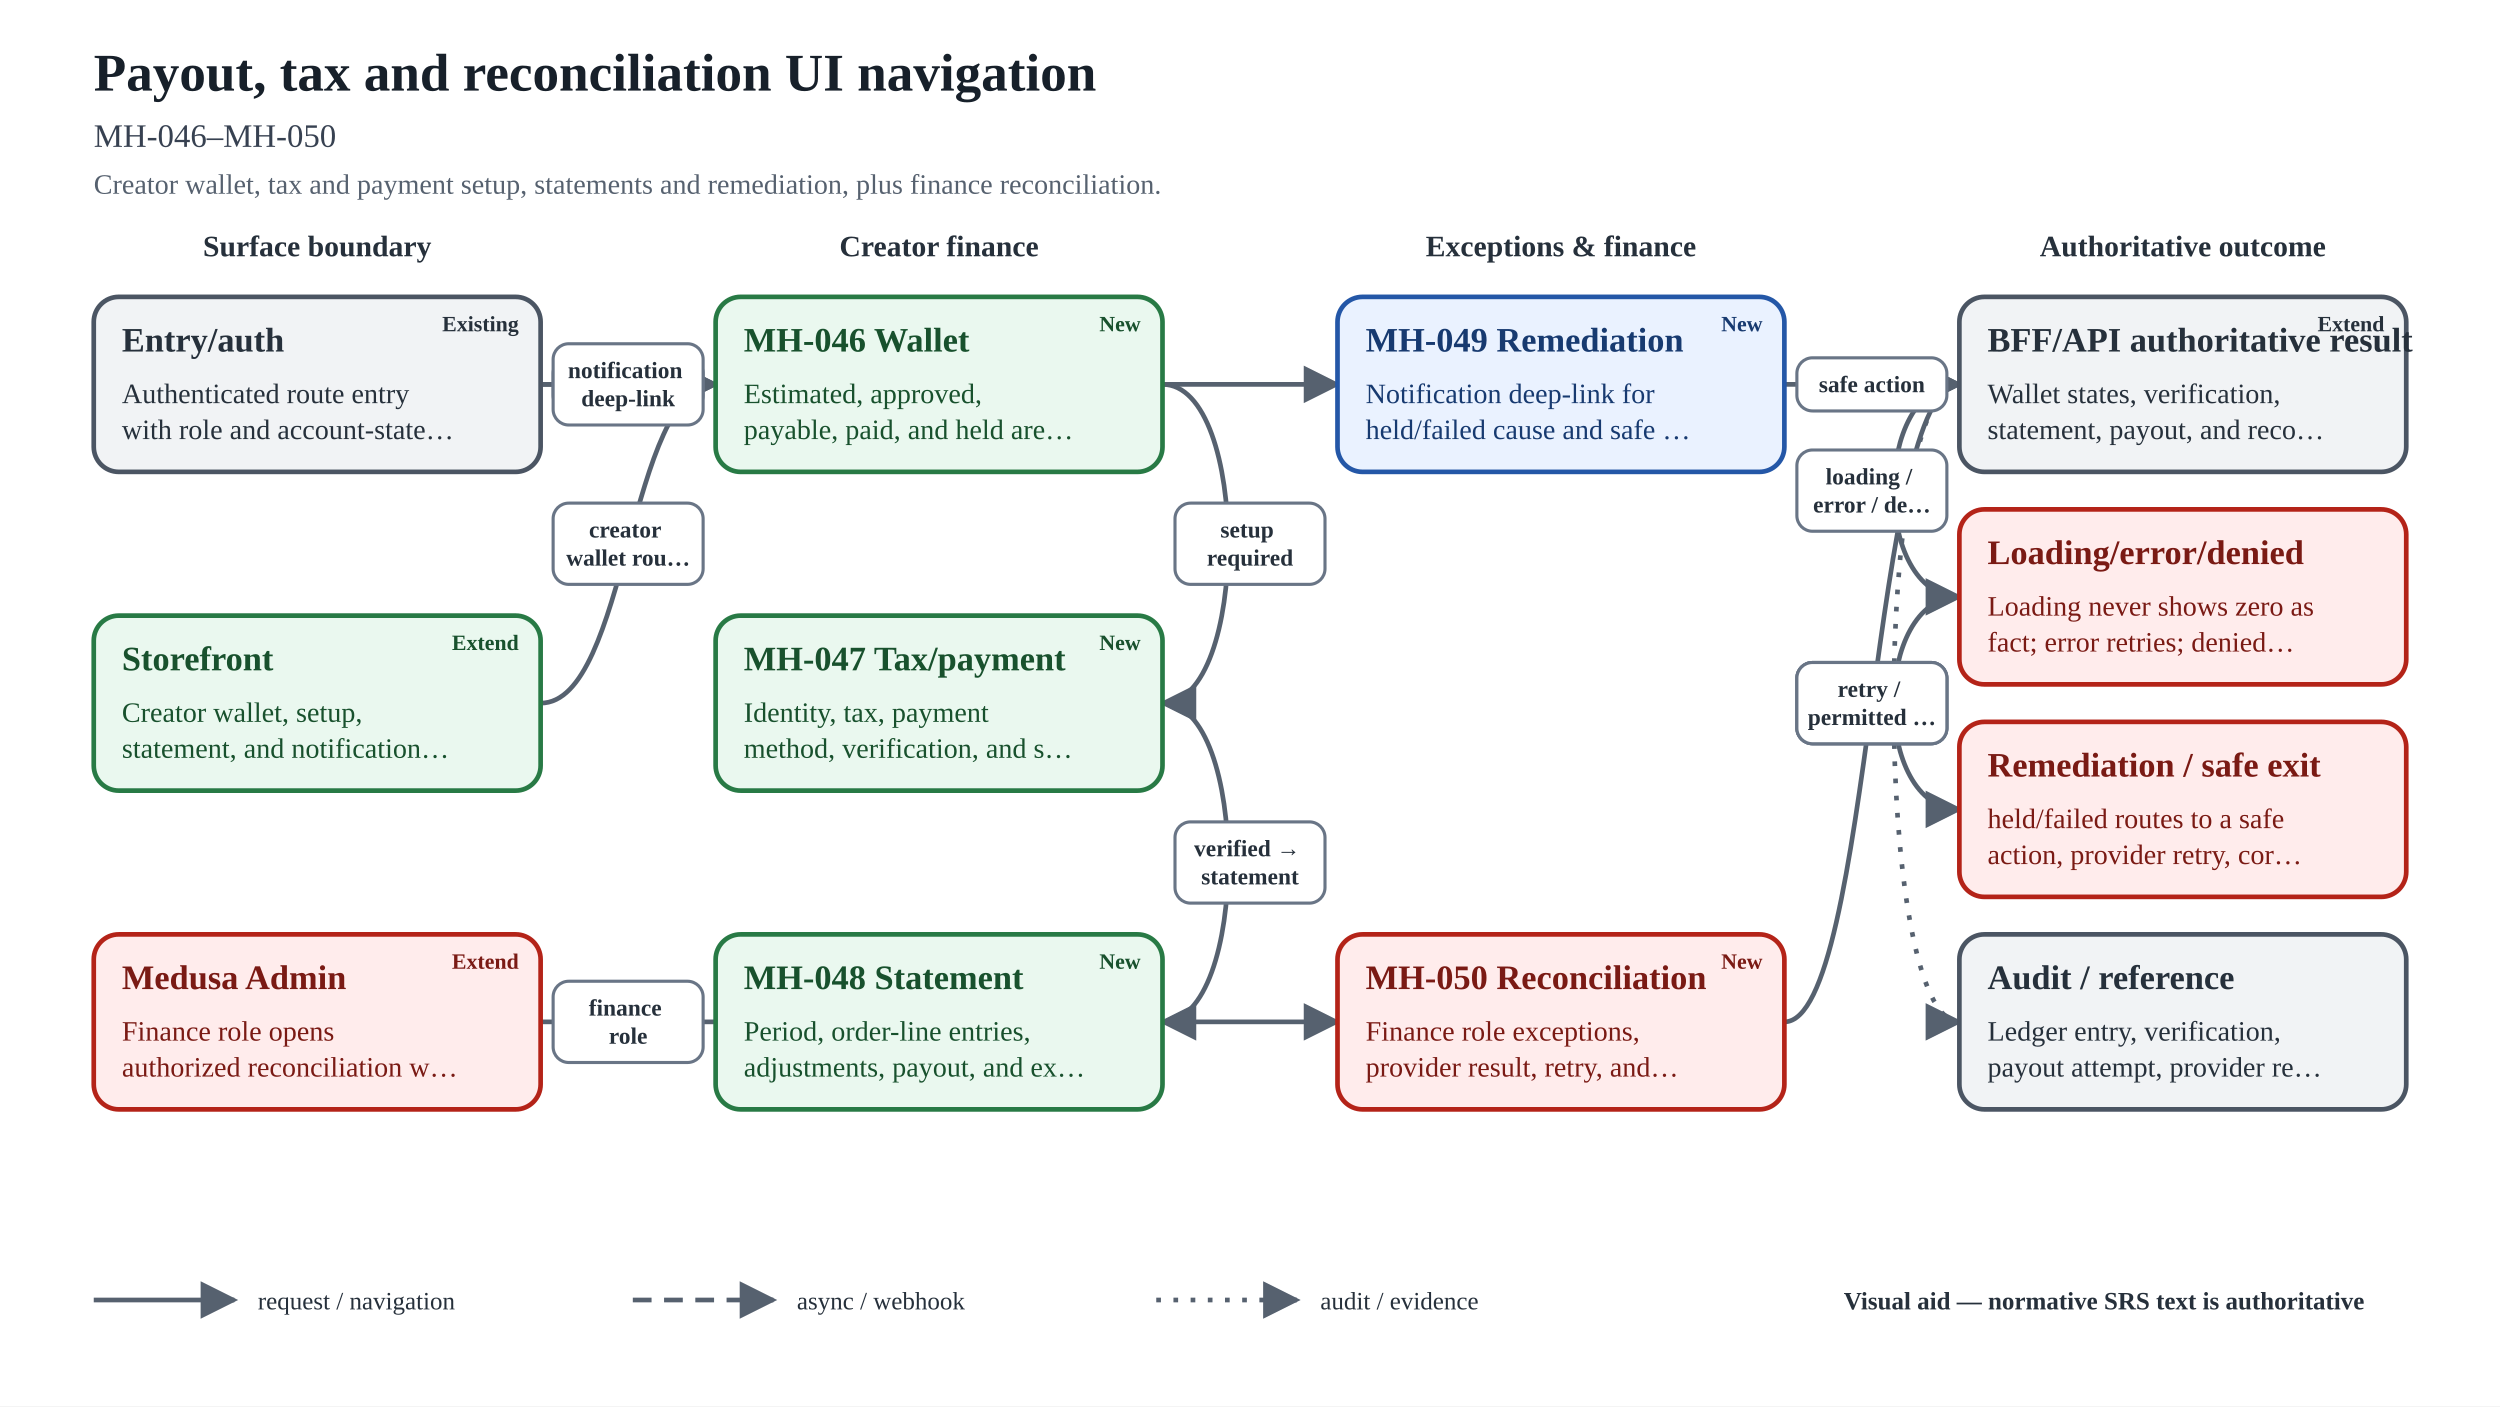
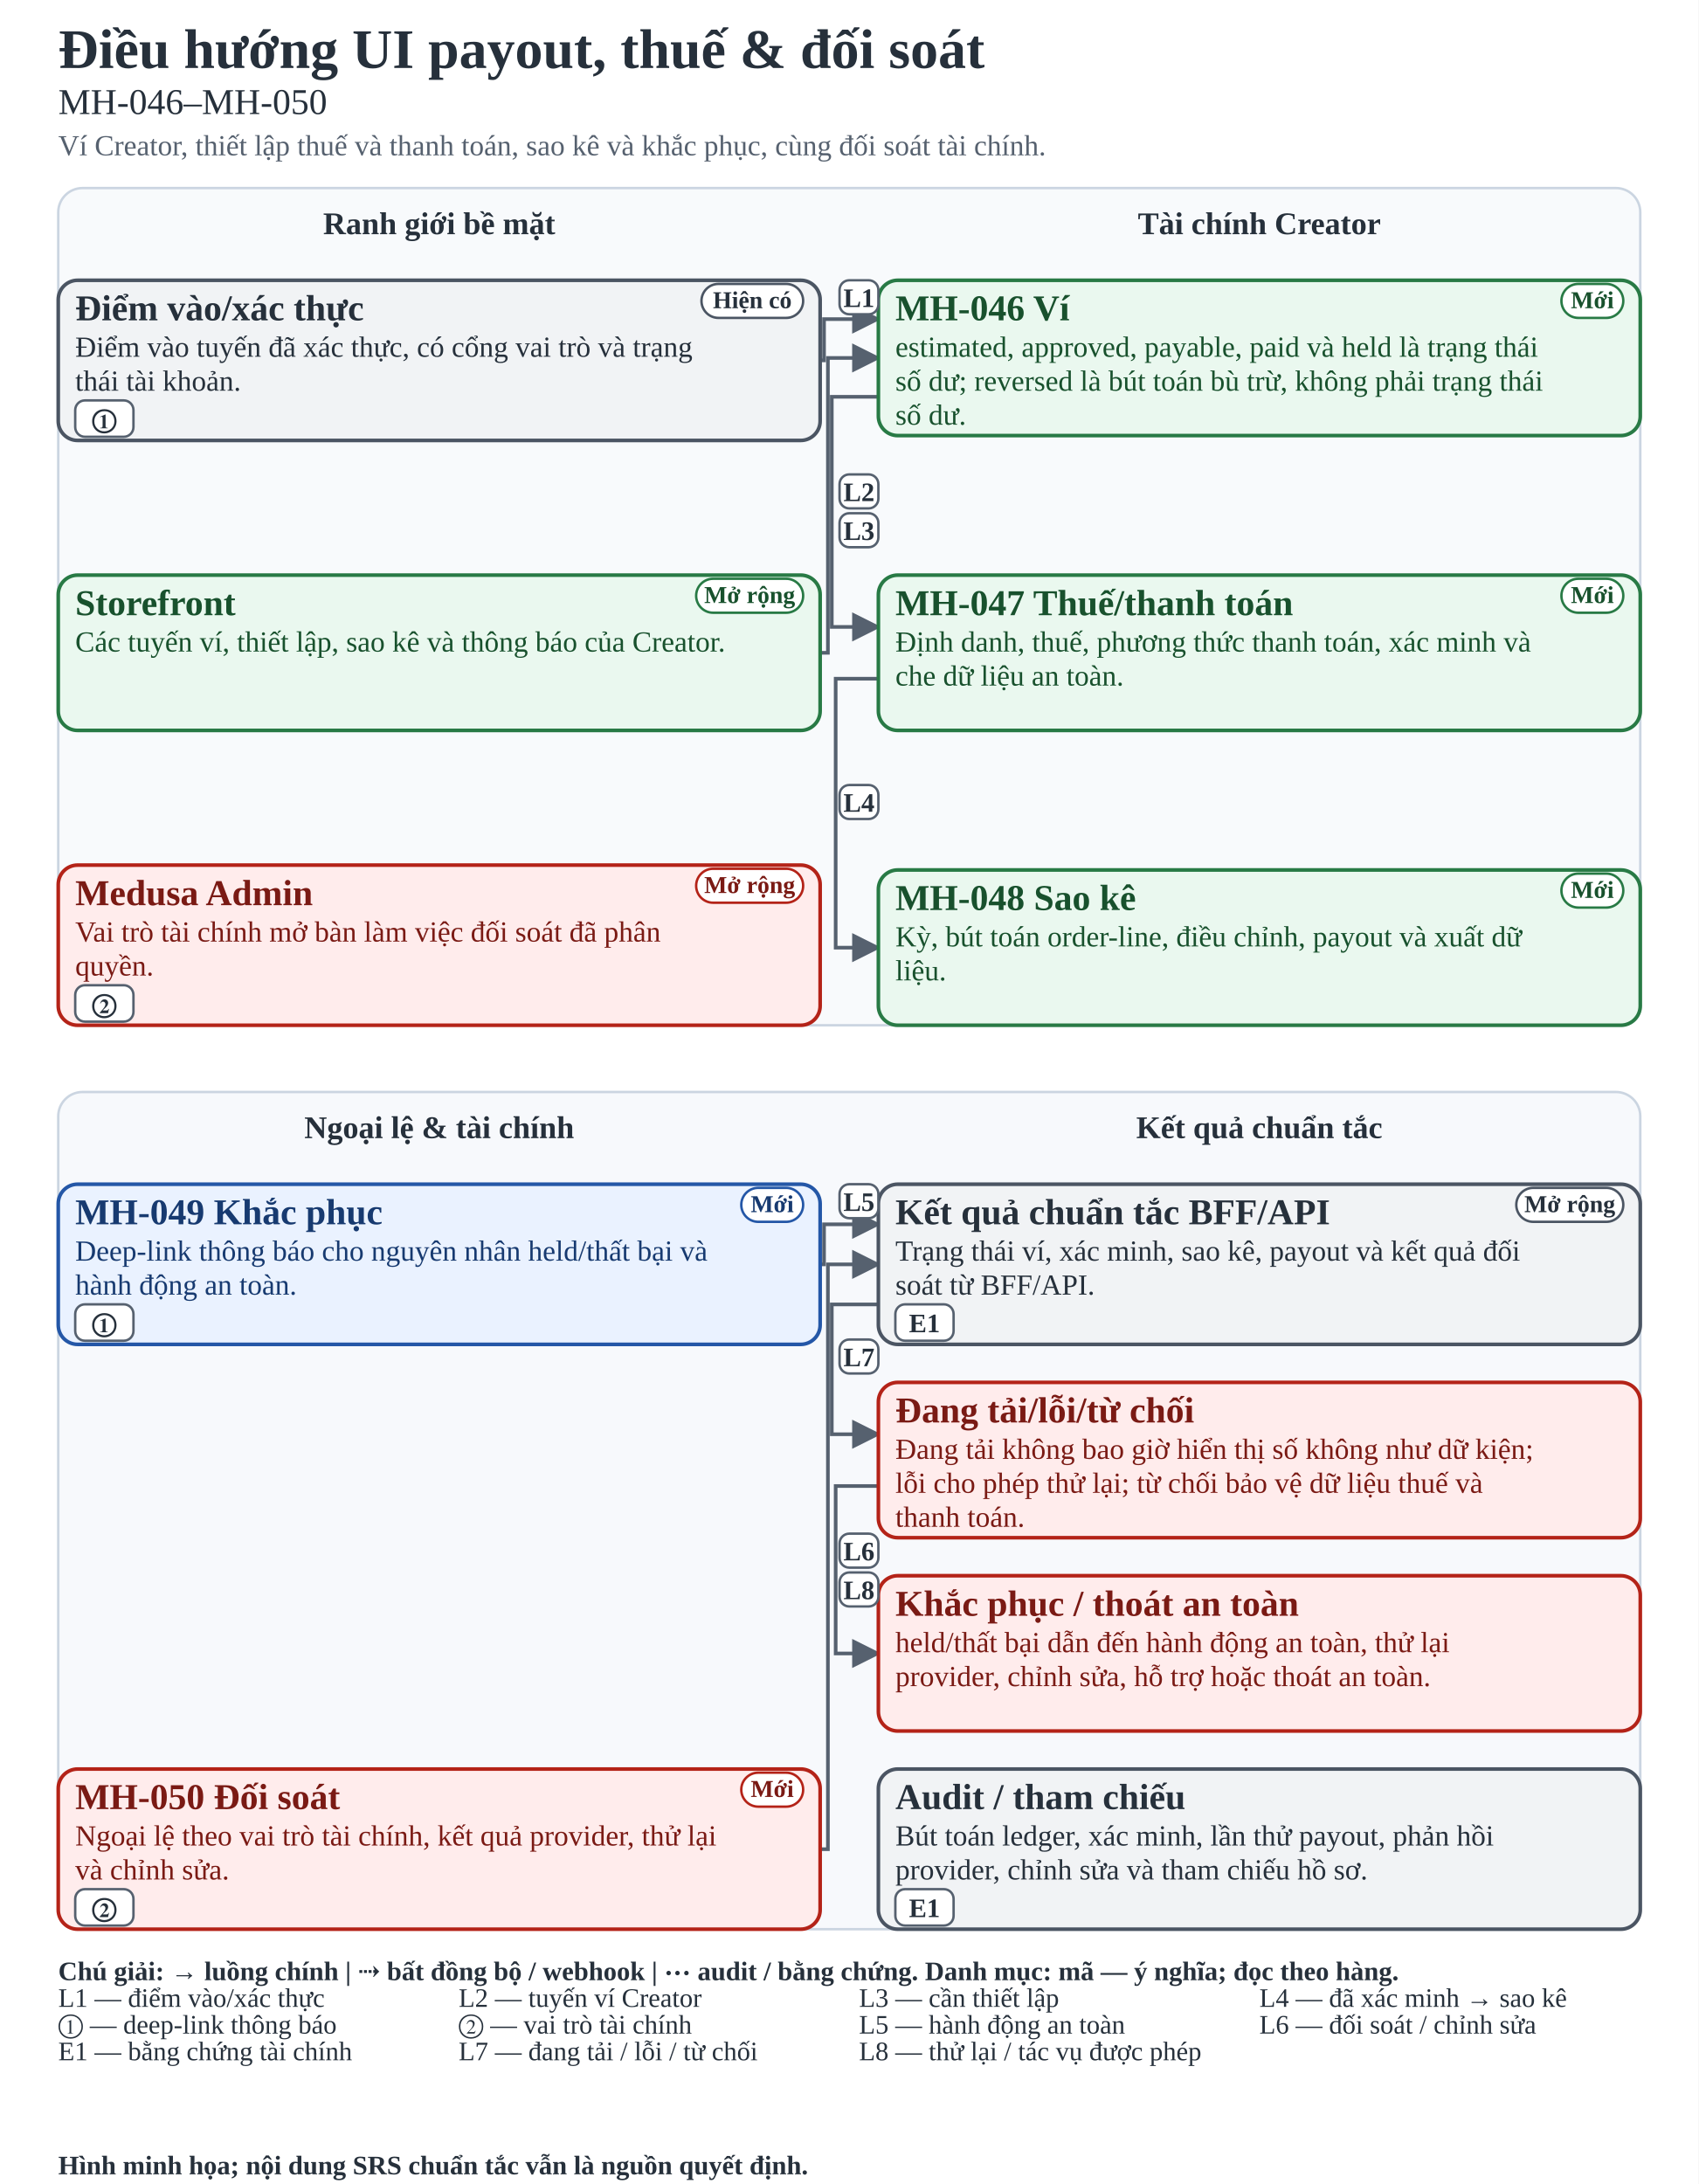
- <svg xmlns="http://www.w3.org/2000/svg" viewBox="0 0 1600 900" role="img" aria-labelledby="diagram-title diagram-desc">
+ <svg xmlns="http://www.w3.org/2000/svg" viewBox="0 0 1400 1800" role="img" aria-labelledby="diagram-title diagram-desc">
  <defs>
    <marker id="arrow" viewBox="0 0 10 10" refX="9" refY="5" markerWidth="8" markerHeight="8" orient="auto-start-reverse">
      <path d="M 0 0 L 10 5 L 0 10 z" fill="#56616F" />
    </marker>
  </defs>
-   <rect width="1600" height="900" fill="#FFFFFF" />
-   <text x="60" y="58" font-size="34" font-weight="800" fill="#17202A">Payout, tax and reconciliation UI navigation</text>
-   <text x="60" y="94" font-size="21" fill="#374151">MH-046–MH-050</text>
-   <text x="60" y="124" font-size="18" fill="#56616F">Creator wallet, tax and payment setup, statements and remediation, plus finance reconciliation.</text>
-   <path data-edge-from="3-10-entry" data-edge-to="mh-046" data-route="forward" d="M 346 246 C 402 246, 402 246, 458 246" fill="none" stroke="#56616F" stroke-width="3" marker-end="url(#arrow)" />
-   <path data-edge-from="3-10-storefront" data-edge-to="mh-046" data-route="forward" d="M 346 450 C 402 450, 402 246, 458 246" fill="none" stroke="#56616F" stroke-width="3" marker-end="url(#arrow)" />
-   <path data-edge-from="mh-046" data-edge-to="mh-047" data-route="same-column" d="M 744 246 C 800 246, 800 450, 744 450" fill="none" stroke="#56616F" stroke-width="3" marker-end="url(#arrow)" />
-   <path data-edge-from="mh-047" data-edge-to="mh-048" data-route="same-column" d="M 744 450 C 800 450, 800 654, 744 654" fill="none" stroke="#56616F" stroke-width="3" marker-end="url(#arrow)" />
-   <path data-edge-from="3-10-entry" data-edge-to="mh-049" data-route="forward" d="M 346 246 C 601 246, 601 246, 856 246" fill="none" stroke="#56616F" stroke-width="3" marker-end="url(#arrow)" />
-   <path data-edge-from="3-10-admin" data-edge-to="mh-050" data-route="forward" d="M 346 654 C 601 654, 601 654, 856 654" fill="none" stroke="#56616F" stroke-width="3" marker-end="url(#arrow)" />
-   <path data-edge-from="mh-049" data-edge-to="3-10-api" data-route="forward" d="M 1142 246 C 1198 246, 1198 246, 1254 246" fill="none" stroke="#56616F" stroke-width="3" marker-end="url(#arrow)" />
-   <path data-edge-from="mh-050" data-edge-to="3-10-api" data-route="forward" d="M 1142 654 C 1198 654, 1198 246, 1254 246" fill="none" stroke="#56616F" stroke-width="3" marker-end="url(#arrow)" />
-   <path data-edge-from="3-10-api" data-edge-to="3-10-audit" data-route="same-column" d="M 1254 246 C 1198 246, 1198 654, 1254 654" fill="none" stroke="#56616F" stroke-width="3" stroke-dasharray="3 8" marker-end="url(#arrow)" />
-   <path data-edge-from="3-10-api" data-edge-to="3-10-states" data-route="same-column" d="M 1254 246 C 1198 246, 1198 382, 1254 382" fill="none" stroke="#56616F" stroke-width="3" marker-end="url(#arrow)" />
-   <path data-edge-from="3-10-states" data-edge-to="3-10-remediation" data-route="same-column" d="M 1254 382 C 1198 382, 1198 518, 1254 518" fill="none" stroke="#56616F" stroke-width="3" marker-end="url(#arrow)" />
-   <text x="203" y="164" text-anchor="middle" font-size="19" font-weight="700" fill="#26303B">Surface boundary</text>
-   <g data-node-id="3-10-entry">
-     <rect x="60" y="190" width="286" height="112" rx="16" fill="#F1F3F5" stroke="#4B5563" stroke-width="3" />
-     <text x="78" y="225" font-size="22" font-weight="700" fill="#26303B">Entry/auth</text>
-     <text x="78" y="258" font-size="18" fill="#26303B">
-       <tspan x="78" dy="0">Authenticated route entry</tspan>
-       <tspan x="78" dy="23">with role and account-state…</tspan>
-     </text>
-     <text x="332" y="212" text-anchor="end" font-size="14" font-weight="700" fill="#26303B">Existing</text>
-   </g>
-   <g data-node-id="3-10-storefront">
-     <rect x="60" y="394" width="286" height="112" rx="16" fill="#EAF8EF" stroke="#287A45" stroke-width="3" />
-     <text x="78" y="429" font-size="22" font-weight="700" fill="#18512D">Storefront</text>
-     <text x="78" y="462" font-size="18" fill="#18512D">
-       <tspan x="78" dy="0">Creator wallet, setup,</tspan>
-       <tspan x="78" dy="23">statement, and notification…</tspan>
-     </text>
-     <text x="332" y="416" text-anchor="end" font-size="14" font-weight="700" fill="#18512D">Extend</text>
-   </g>
-   <g data-node-id="3-10-admin">
-     <rect x="60" y="598" width="286" height="112" rx="16" fill="#FFECEC" stroke="#B42318" stroke-width="3" />
-     <text x="78" y="633" font-size="22" font-weight="700" fill="#7A1A14">Medusa Admin</text>
-     <text x="78" y="666" font-size="18" fill="#7A1A14">
-       <tspan x="78" dy="0">Finance role opens</tspan>
-       <tspan x="78" dy="23">authorized reconciliation w…</tspan>
-     </text>
-     <text x="332" y="620" text-anchor="end" font-size="14" font-weight="700" fill="#7A1A14">Extend</text>
-   </g>
-   <text x="601" y="164" text-anchor="middle" font-size="19" font-weight="700" fill="#26303B">Creator finance</text>
-   <g data-node-id="mh-046">
-     <rect x="458" y="190" width="286" height="112" rx="16" fill="#EAF8EF" stroke="#287A45" stroke-width="3" />
-     <text x="476" y="225" font-size="22" font-weight="700" fill="#18512D">MH-046 Wallet</text>
-     <text x="476" y="258" font-size="18" fill="#18512D">
-       <tspan x="476" dy="0">Estimated, approved,</tspan>
-       <tspan x="476" dy="23">payable, paid, and held are…</tspan>
-     </text>
-     <text x="730" y="212" text-anchor="end" font-size="14" font-weight="700" fill="#18512D">New</text>
-   </g>
-   <g data-node-id="mh-047">
-     <rect x="458" y="394" width="286" height="112" rx="16" fill="#EAF8EF" stroke="#287A45" stroke-width="3" />
-     <text x="476" y="429" font-size="22" font-weight="700" fill="#18512D">MH-047 Tax/payment</text>
-     <text x="476" y="462" font-size="18" fill="#18512D">
-       <tspan x="476" dy="0">Identity, tax, payment</tspan>
-       <tspan x="476" dy="23">method, verification, and s…</tspan>
-     </text>
-     <text x="730" y="416" text-anchor="end" font-size="14" font-weight="700" fill="#18512D">New</text>
-   </g>
-   <g data-node-id="mh-048">
-     <rect x="458" y="598" width="286" height="112" rx="16" fill="#EAF8EF" stroke="#287A45" stroke-width="3" />
-     <text x="476" y="633" font-size="22" font-weight="700" fill="#18512D">MH-048 Statement</text>
-     <text x="476" y="666" font-size="18" fill="#18512D">
-       <tspan x="476" dy="0">Period, order-line entries,</tspan>
-       <tspan x="476" dy="23">adjustments, payout, and ex…</tspan>
-     </text>
-     <text x="730" y="620" text-anchor="end" font-size="14" font-weight="700" fill="#18512D">New</text>
-   </g>
-   <text x="999" y="164" text-anchor="middle" font-size="19" font-weight="700" fill="#26303B">Exceptions &amp; finance</text>
-   <g data-node-id="mh-049">
-     <rect x="856" y="190" width="286" height="112" rx="16" fill="#EAF2FF" stroke="#2457A7" stroke-width="3" />
-     <text x="874" y="225" font-size="22" font-weight="700" fill="#173A70">MH-049 Remediation</text>
-     <text x="874" y="258" font-size="18" fill="#173A70">
-       <tspan x="874" dy="0">Notification deep-link for</tspan>
-       <tspan x="874" dy="23">held/failed cause and safe …</tspan>
-     </text>
-     <text x="1128" y="212" text-anchor="end" font-size="14" font-weight="700" fill="#173A70">New</text>
-   </g>
-   <g data-node-id="mh-050">
-     <rect x="856" y="598" width="286" height="112" rx="16" fill="#FFECEC" stroke="#B42318" stroke-width="3" />
-     <text x="874" y="633" font-size="22" font-weight="700" fill="#7A1A14">MH-050 Reconciliation</text>
-     <text x="874" y="666" font-size="18" fill="#7A1A14">
-       <tspan x="874" dy="0">Finance role exceptions,</tspan>
-       <tspan x="874" dy="23">provider result, retry, and…</tspan>
-     </text>
-     <text x="1128" y="620" text-anchor="end" font-size="14" font-weight="700" fill="#7A1A14">New</text>
-   </g>
-   <text x="1397" y="164" text-anchor="middle" font-size="19" font-weight="700" fill="#26303B">Authoritative outcome</text>
-   <g data-node-id="3-10-api">
-     <rect x="1254" y="190" width="286" height="112" rx="16" fill="#F1F3F5" stroke="#4B5563" stroke-width="3" />
-     <text x="1272" y="225" font-size="22" font-weight="700" fill="#26303B">BFF/API authoritative result</text>
-     <text x="1272" y="258" font-size="18" fill="#26303B">
-       <tspan x="1272" dy="0">Wallet states, verification,</tspan>
-       <tspan x="1272" dy="23">statement, payout, and reco…</tspan>
-     </text>
-     <text x="1526" y="212" text-anchor="end" font-size="14" font-weight="700" fill="#26303B">Extend</text>
-   </g>
-   <g data-node-id="3-10-states">
-     <rect x="1254" y="326" width="286" height="112" rx="16" fill="#FFECEC" stroke="#B42318" stroke-width="3" />
-     <text x="1272" y="361" font-size="22" font-weight="700" fill="#7A1A14">Loading/error/denied</text>
-     <text x="1272" y="394" font-size="18" fill="#7A1A14">
-       <tspan x="1272" dy="0">Loading never shows zero as</tspan>
-       <tspan x="1272" dy="23">fact; error retries; denied…</tspan>
-     </text>
-   </g>
-   <g data-node-id="3-10-remediation">
-     <rect x="1254" y="462" width="286" height="112" rx="16" fill="#FFECEC" stroke="#B42318" stroke-width="3" />
-     <text x="1272" y="497" font-size="22" font-weight="700" fill="#7A1A14">Remediation / safe exit</text>
-     <text x="1272" y="530" font-size="18" fill="#7A1A14">
-       <tspan x="1272" dy="0">held/failed routes to a safe</tspan>
-       <tspan x="1272" dy="23">action, provider retry, cor…</tspan>
-     </text>
-   </g>
-   <g data-node-id="3-10-audit">
-     <rect x="1254" y="598" width="286" height="112" rx="16" fill="#F1F3F5" stroke="#4B5563" stroke-width="3" />
-     <text x="1272" y="633" font-size="22" font-weight="700" fill="#26303B">Audit / reference</text>
-     <text x="1272" y="666" font-size="18" fill="#26303B">
-       <tspan x="1272" dy="0">Ledger entry, verification,</tspan>
-       <tspan x="1272" dy="23">payout attempt, provider re…</tspan>
-     </text>
-   </g>
-   <g data-edge-label="true" data-edge-from="3-10-entry" data-edge-to="mh-046">
-     <rect x="354" y="229" width="96" height="34" rx="10" fill="#FFFFFF" stroke="#697586" stroke-width="2" />
-     <text x="402" y="251" text-anchor="middle" font-size="15" font-weight="700" fill="#26303B">
-       <tspan x="402" dy="0">entry/auth</tspan>
-     </text>
-   </g>
-   <g data-edge-label="true" data-edge-from="3-10-storefront" data-edge-to="mh-046">
-     <rect x="354" y="322" width="96" height="52" rx="10" fill="#FFFFFF" stroke="#697586" stroke-width="2" />
-     <text x="402" y="344" text-anchor="middle" font-size="15" font-weight="700" fill="#26303B">
-       <tspan x="402" dy="0">creator</tspan>
-       <tspan x="402" dy="18">wallet rou…</tspan>
-     </text>
-   </g>
-   <g data-edge-label="true" data-edge-from="mh-046" data-edge-to="mh-047">
-     <rect x="752" y="322" width="96" height="52" rx="10" fill="#FFFFFF" stroke="#697586" stroke-width="2" />
-     <text x="800" y="344" text-anchor="middle" font-size="15" font-weight="700" fill="#26303B">
-       <tspan x="800" dy="0">setup</tspan>
-       <tspan x="800" dy="18">required</tspan>
-     </text>
-   </g>
-   <g data-edge-label="true" data-edge-from="mh-047" data-edge-to="mh-048">
-     <rect x="752" y="526" width="96" height="52" rx="10" fill="#FFFFFF" stroke="#697586" stroke-width="2" />
-     <text x="800" y="548" text-anchor="middle" font-size="15" font-weight="700" fill="#26303B">
-       <tspan x="800" dy="0">verified →</tspan>
-       <tspan x="800" dy="18">statement</tspan>
-     </text>
-   </g>
-   <g data-edge-label="true" data-edge-from="3-10-entry" data-edge-to="mh-049">
-     <rect x="354" y="220" width="96" height="52" rx="10" fill="#FFFFFF" stroke="#697586" stroke-width="2" />
-     <text x="402" y="242" text-anchor="middle" font-size="15" font-weight="700" fill="#26303B">
-       <tspan x="402" dy="0">notification</tspan>
-       <tspan x="402" dy="18">deep-link</tspan>
-     </text>
-   </g>
-   <g data-edge-label="true" data-edge-from="3-10-admin" data-edge-to="mh-050">
-     <rect x="354" y="628" width="96" height="52" rx="10" fill="#FFFFFF" stroke="#697586" stroke-width="2" />
-     <text x="402" y="650" text-anchor="middle" font-size="15" font-weight="700" fill="#26303B">
-       <tspan x="402" dy="0">finance</tspan>
-       <tspan x="402" dy="18">role</tspan>
-     </text>
-   </g>
-   <g data-edge-label="true" data-edge-from="mh-049" data-edge-to="3-10-api">
-     <rect x="1150" y="229" width="96" height="34" rx="10" fill="#FFFFFF" stroke="#697586" stroke-width="2" />
-     <text x="1198" y="251" text-anchor="middle" font-size="15" font-weight="700" fill="#26303B">
-       <tspan x="1198" dy="0">safe action</tspan>
-     </text>
-   </g>
-   <g data-edge-label="true" data-edge-from="mh-050" data-edge-to="3-10-api">
-     <rect x="1150" y="424" width="96" height="52" rx="10" fill="#FFFFFF" stroke="#697586" stroke-width="2" />
-     <text x="1198" y="446" text-anchor="middle" font-size="15" font-weight="700" fill="#26303B">
-       <tspan x="1198" dy="0">reconcile /</tspan>
-       <tspan x="1198" dy="18">correct</tspan>
-     </text>
-   </g>
-   <g data-edge-label="true" data-edge-from="3-10-api" data-edge-to="3-10-audit">
-     <rect x="1150" y="424" width="96" height="52" rx="10" fill="#FFFFFF" stroke="#697586" stroke-width="2" />
-     <text x="1198" y="446" text-anchor="middle" font-size="15" font-weight="700" fill="#26303B">
-       <tspan x="1198" dy="0">financial</tspan>
-       <tspan x="1198" dy="18">evidence</tspan>
-     </text>
-   </g>
-   <g data-edge-label="true" data-edge-from="3-10-api" data-edge-to="3-10-states">
-     <rect x="1150" y="288" width="96" height="52" rx="10" fill="#FFFFFF" stroke="#697586" stroke-width="2" />
-     <text x="1198" y="310" text-anchor="middle" font-size="15" font-weight="700" fill="#26303B">
-       <tspan x="1198" dy="0">loading /</tspan>
-       <tspan x="1198" dy="18">error / de…</tspan>
-     </text>
-   </g>
-   <g data-edge-label="true" data-edge-from="3-10-states" data-edge-to="3-10-remediation">
-     <rect x="1150" y="424" width="96" height="52" rx="10" fill="#FFFFFF" stroke="#697586" stroke-width="2" />
-     <text x="1198" y="446" text-anchor="middle" font-size="15" font-weight="700" fill="#26303B">
-       <tspan x="1198" dy="0">retry /</tspan>
-       <tspan x="1198" dy="18">permitted …</tspan>
-     </text>
-   </g>
-   <g transform="translate(60 820)" font-size="16" fill="#26303B">
-     <path d="M 0 12 H 90" stroke="#56616F" stroke-width="3" marker-end="url(#arrow)" />
-     <text x="105" y="18">request / navigation</text>
-     <path d="M 345 12 H 435" stroke="#56616F" stroke-width="3" stroke-dasharray="12 8" marker-end="url(#arrow)" />
-     <text x="450" y="18">async / webhook</text>
-     <path d="M 680 12 H 770" stroke="#56616F" stroke-width="3" stroke-dasharray="3 8" marker-end="url(#arrow)" />
-     <text x="785" y="18">audit / evidence</text>
-     <text x="1120" y="18" font-weight="700">Visual aid — normative SRS text is authoritative</text>
+   <rect width="1400" height="1800" fill="#FFFFFF" />
+   <text x="48" y="56" text-anchor="start" font-size="46" font-weight="800" fill="#26303B">Điều hướng UI payout, thuế &amp; đối soát</text>
+   <text x="48" y="94" text-anchor="start" font-size="30" fill="#26303B">MH-046–MH-050</text>
+   <text x="48" y="128" text-anchor="start" font-size="24" fill="#56616F">Ví Creator, thiết lập thuế và thanh toán, sao kê và khắc phục, cùng đối soát tài chính.</text>
+   <g data-band-index="0">
+     <rect x="48" y="155" width="1304" height="690" rx="20" fill="#F8FAFC" stroke="#CBD5E1" stroke-width="2" />
+   </g>
+   <g data-band-index="1">
+     <rect x="48" y="900" width="1304" height="690" rx="20" fill="#F7F9FC" stroke="#CBD5E1" stroke-width="2" />
+   </g>
+   <g data-column-index="0" data-column-band="0">
+     <text x="362" y="193" text-anchor="middle" font-size="26" font-weight="700" fill="#26303B">Ranh giới bề mặt</text>
+   </g>
+   <g data-column-index="1" data-column-band="0">
+     <text x="1038" y="193" text-anchor="middle" font-size="26" font-weight="700" fill="#26303B">Tài chính Creator</text>
+   </g>
+   <g data-column-index="2" data-column-band="1">
+     <text x="362" y="938" text-anchor="middle" font-size="26" font-weight="700" fill="#26303B">Ngoại lệ &amp; tài chính</text>
+   </g>
+   <g data-column-index="3" data-column-band="1">
+     <text x="1038" y="938" text-anchor="middle" font-size="26" font-weight="700" fill="#26303B">Kết quả chuẩn tắc</text>
+   </g>
+   <path data-edge-from="3-10-entry" data-edge-to="mh-046" data-path-kind="forward-lane" data-edge-code="L1" data-lane="b0:g:0:1:1" d="M 676 297.01 H 679.2 V 263.01 H 724" fill="none" stroke="#56616F" stroke-width="3" marker-end="url(#arrow)" />
+   <path data-edge-from="3-10-storefront" data-edge-to="mh-046" data-path-kind="forward-lane" data-edge-code="L2" data-lane="b0:g:0:1:2" d="M 676 538.02 H 682.4 V 295.02 H 724" fill="none" stroke="#56616F" stroke-width="3" marker-end="url(#arrow)" />
+   <path data-edge-from="mh-046" data-edge-to="mh-047" data-path-kind="same-column-rail" data-edge-code="L3" data-lane="b0:g:0:1:3" d="M 724 327.03 H 685.6 V 516.697 H 724" fill="none" stroke="#56616F" stroke-width="3" marker-end="url(#arrow)" />
+   <path data-edge-from="mh-047" data-edge-to="mh-048" data-path-kind="same-column-rail" data-edge-code="L4" data-lane="b0:g:0:1:4" d="M 724 559.373 H 688.8 V 781.04 H 724" fill="none" stroke="#56616F" stroke-width="3" marker-end="url(#arrow)" />
+   <path data-edge-from="mh-049" data-edge-to="3-10-api" data-path-kind="forward-lane" data-edge-code="L5" data-lane="b1:g:2:3:1" d="M 676 1042.05 H 679.2 V 1009.05 H 724" fill="none" stroke="#56616F" stroke-width="3" marker-end="url(#arrow)" />
+   <path data-edge-from="mh-050" data-edge-to="3-10-api" data-path-kind="forward-lane" data-edge-code="L6" data-lane="b1:g:2:3:2" d="M 676 1524.06 H 682.4 V 1042.06 H 724" fill="none" stroke="#56616F" stroke-width="3" marker-end="url(#arrow)" />
+   <path data-edge-from="3-10-api" data-edge-to="3-10-states" data-path-kind="same-column-rail" data-edge-code="L7" data-lane="b1:g:2:3:3" d="M 724 1075.07 H 685.6 V 1182.07 H 724" fill="none" stroke="#56616F" stroke-width="3" marker-end="url(#arrow)" />
+   <path data-edge-from="3-10-states" data-edge-to="3-10-remediation" data-path-kind="same-column-rail" data-edge-code="L8" data-lane="b1:g:2:3:4" d="M 724 1224.747 H 688.8 V 1362.747 H 724" fill="none" stroke="#56616F" stroke-width="3" marker-end="url(#arrow)" />
+   <g data-node-id="3-10-entry" data-node-band="0" data-column-index="0">
+     <rect x="48" y="231" width="628" height="132" rx="16" fill="#F1F3F5" stroke="#4B5563" stroke-width="3" />
+     <text x="62" y="264" text-anchor="start" font-size="30" font-weight="700" fill="#26303B">Điểm vào/xác thực</text>
+     <text x="62" y="294" text-anchor="start" font-size="24" fill="#26303B">
+       <tspan x="62" dy="0">Điểm vào tuyến đã xác thực, có cổng vai trò và trạng </tspan>
+       <tspan x="62" dy="28">thái tài khoản.</tspan>
+     </text>
+     <g data-node-badge="3-10-entry">
+       <rect x="578.2" y="234" width="83.8" height="28" rx="14" fill="#FFFFFF" stroke="#4B5563" stroke-width="2" />
+       <text x="620.1" y="254" text-anchor="middle" font-size="20" font-weight="700" fill="#26303B">Hiện có</text>
+     </g>
+   </g>
+   <g data-node-id="3-10-storefront" data-node-band="0" data-column-index="0">
+     <rect x="48" y="474" width="628" height="128" rx="16" fill="#EAF8EF" stroke="#287A45" stroke-width="3" />
+     <text x="62" y="507" text-anchor="start" font-size="30" font-weight="700" fill="#18512D">Storefront</text>
+     <text x="62" y="537" text-anchor="start" font-size="24" fill="#18512D">Các tuyến ví, thiết lập, sao kê và thông báo của Creator.</text>
+     <g data-node-badge="3-10-storefront">
+       <rect x="573.8" y="477" width="88.2" height="28" rx="14" fill="#FFFFFF" stroke="#287A45" stroke-width="2" />
+       <text x="617.9" y="497" text-anchor="middle" font-size="20" font-weight="700" fill="#18512D">Mở rộng</text>
+     </g>
+   </g>
+   <g data-node-id="3-10-admin" data-node-band="0" data-column-index="0">
+     <rect x="48" y="713" width="628" height="132" rx="16" fill="#FFECEC" stroke="#B42318" stroke-width="3" />
+     <text x="62" y="746" text-anchor="start" font-size="30" font-weight="700" fill="#7A1A14">Medusa Admin</text>
+     <text x="62" y="776" text-anchor="start" font-size="24" fill="#7A1A14">
+       <tspan x="62" dy="0">Vai trò tài chính mở bàn làm việc đối soát đã phân </tspan>
+       <tspan x="62" dy="28">quyền.</tspan>
+     </text>
+     <g data-node-badge="3-10-admin">
+       <rect x="573.8" y="716" width="88.2" height="28" rx="14" fill="#FFFFFF" stroke="#B42318" stroke-width="2" />
+       <text x="617.9" y="736" text-anchor="middle" font-size="20" font-weight="700" fill="#7A1A14">Mở rộng</text>
+     </g>
+   </g>
+   <g data-node-id="mh-046" data-node-band="0" data-column-index="1">
+     <rect x="724" y="231" width="628" height="128" rx="16" fill="#EAF8EF" stroke="#287A45" stroke-width="3" />
+     <text x="738" y="264" text-anchor="start" font-size="30" font-weight="700" fill="#18512D">MH-046 Ví</text>
+     <text x="738" y="294" text-anchor="start" font-size="24" fill="#18512D">
+       <tspan x="738" dy="0">estimated, approved, payable, paid và held là trạng thái </tspan>
+       <tspan x="738" dy="28">số dư; reversed là bút toán bù trừ, không phải trạng thái </tspan>
+       <tspan x="738" dy="28">số dư.</tspan>
+     </text>
+     <g data-node-badge="mh-046">
+       <rect x="1287" y="234" width="51" height="28" rx="14" fill="#FFFFFF" stroke="#287A45" stroke-width="2" />
+       <text x="1312.5" y="254" text-anchor="middle" font-size="20" font-weight="700" fill="#18512D">Mới</text>
+     </g>
+   </g>
+   <g data-node-id="mh-047" data-node-band="0" data-column-index="1">
+     <rect x="724" y="474" width="628" height="128" rx="16" fill="#EAF8EF" stroke="#287A45" stroke-width="3" />
+     <text x="738" y="507" text-anchor="start" font-size="30" font-weight="700" fill="#18512D">MH-047 Thuế/thanh toán</text>
+     <text x="738" y="537" text-anchor="start" font-size="24" fill="#18512D">
+       <tspan x="738" dy="0">Định danh, thuế, phương thức thanh toán, xác minh và </tspan>
+       <tspan x="738" dy="28">che dữ liệu an toàn.</tspan>
+     </text>
+     <g data-node-badge="mh-047">
+       <rect x="1287" y="477" width="51" height="28" rx="14" fill="#FFFFFF" stroke="#287A45" stroke-width="2" />
+       <text x="1312.5" y="497" text-anchor="middle" font-size="20" font-weight="700" fill="#18512D">Mới</text>
+     </g>
+   </g>
+   <g data-node-id="mh-048" data-node-band="0" data-column-index="1">
+     <rect x="724" y="717" width="628" height="128" rx="16" fill="#EAF8EF" stroke="#287A45" stroke-width="3" />
+     <text x="738" y="750" text-anchor="start" font-size="30" font-weight="700" fill="#18512D">MH-048 Sao kê</text>
+     <text x="738" y="780" text-anchor="start" font-size="24" fill="#18512D">
+       <tspan x="738" dy="0">Kỳ, bút toán order-line, điều chỉnh, payout và xuất dữ </tspan>
+       <tspan x="738" dy="28">liệu.</tspan>
+     </text>
+     <g data-node-badge="mh-048">
+       <rect x="1287" y="720" width="51" height="28" rx="14" fill="#FFFFFF" stroke="#287A45" stroke-width="2" />
+       <text x="1312.5" y="740" text-anchor="middle" font-size="20" font-weight="700" fill="#18512D">Mới</text>
+     </g>
+   </g>
+   <g data-node-id="mh-049" data-node-band="1" data-column-index="2">
+     <rect x="48" y="976" width="628" height="132" rx="16" fill="#EAF2FF" stroke="#2457A7" stroke-width="3" />
+     <text x="62" y="1009" text-anchor="start" font-size="30" font-weight="700" fill="#173A70">MH-049 Khắc phục</text>
+     <text x="62" y="1039" text-anchor="start" font-size="24" fill="#173A70">
+       <tspan x="62" dy="0">Deep-link thông báo cho nguyên nhân held/thất bại và </tspan>
+       <tspan x="62" dy="28">hành động an toàn.</tspan>
+     </text>
+     <g data-node-badge="mh-049">
+       <rect x="611" y="979" width="51" height="28" rx="14" fill="#FFFFFF" stroke="#2457A7" stroke-width="2" />
+       <text x="636.5" y="999" text-anchor="middle" font-size="20" font-weight="700" fill="#173A70">Mới</text>
+     </g>
+   </g>
+   <g data-node-id="mh-050" data-node-band="1" data-column-index="2">
+     <rect x="48" y="1458" width="628" height="132" rx="16" fill="#FFECEC" stroke="#B42318" stroke-width="3" />
+     <text x="62" y="1491" text-anchor="start" font-size="30" font-weight="700" fill="#7A1A14">MH-050 Đối soát</text>
+     <text x="62" y="1521" text-anchor="start" font-size="24" fill="#7A1A14">
+       <tspan x="62" dy="0">Ngoại lệ theo vai trò tài chính, kết quả provider, thử lại </tspan>
+       <tspan x="62" dy="28">và chỉnh sửa.</tspan>
+     </text>
+     <g data-node-badge="mh-050">
+       <rect x="611" y="1461" width="51" height="28" rx="14" fill="#FFFFFF" stroke="#B42318" stroke-width="2" />
+       <text x="636.5" y="1481" text-anchor="middle" font-size="20" font-weight="700" fill="#7A1A14">Mới</text>
+     </g>
+   </g>
+   <g data-node-id="3-10-api" data-node-band="1" data-column-index="3">
+     <rect x="724" y="976" width="628" height="132" rx="16" fill="#F1F3F5" stroke="#4B5563" stroke-width="3" />
+     <text x="738" y="1009" text-anchor="start" font-size="30" font-weight="700" fill="#26303B">Kết quả chuẩn tắc BFF/API</text>
+     <text x="738" y="1039" text-anchor="start" font-size="24" fill="#26303B">
+       <tspan x="738" dy="0">Trạng thái ví, xác minh, sao kê, payout và kết quả đối </tspan>
+       <tspan x="738" dy="28">soát từ BFF/API.</tspan>
+     </text>
+     <g data-node-badge="3-10-api">
+       <rect x="1249.8" y="979" width="88.2" height="28" rx="14" fill="#FFFFFF" stroke="#4B5563" stroke-width="2" />
+       <text x="1293.9" y="999" text-anchor="middle" font-size="20" font-weight="700" fill="#26303B">Mở rộng</text>
+     </g>
+   </g>
+   <g data-node-id="3-10-states" data-node-band="1" data-column-index="3">
+     <rect x="724" y="1139.333" width="628" height="128" rx="16" fill="#FFECEC" stroke="#B42318" stroke-width="3" />
+     <text x="738" y="1172.333" text-anchor="start" font-size="30" font-weight="700" fill="#7A1A14">Đang tải/lỗi/từ chối</text>
+     <text x="738" y="1202.333" text-anchor="start" font-size="24" fill="#7A1A14">
+       <tspan x="738" dy="0">Đang tải không bao giờ hiển thị số không như dữ kiện; </tspan>
+       <tspan x="738" dy="28">lỗi cho phép thử lại; từ chối bảo vệ dữ liệu thuế và </tspan>
+       <tspan x="738" dy="28">thanh toán.</tspan>
+     </text>
+   </g>
+   <g data-node-id="3-10-remediation" data-node-band="1" data-column-index="3">
+     <rect x="724" y="1298.667" width="628" height="128" rx="16" fill="#FFECEC" stroke="#B42318" stroke-width="3" />
+     <text x="738" y="1331.667" text-anchor="start" font-size="30" font-weight="700" fill="#7A1A14">Khắc phục / thoát an toàn</text>
+     <text x="738" y="1361.667" text-anchor="start" font-size="24" fill="#7A1A14">
+       <tspan x="738" dy="0">held/thất bại dẫn đến hành động an toàn, thử lại </tspan>
+       <tspan x="738" dy="28">provider, chỉnh sửa, hỗ trợ hoặc thoát an toàn.</tspan>
+     </text>
+   </g>
+   <g data-node-id="3-10-audit" data-node-band="1" data-column-index="3">
+     <rect x="724" y="1458" width="628" height="132" rx="16" fill="#F1F3F5" stroke="#4B5563" stroke-width="3" />
+     <text x="738" y="1491" text-anchor="start" font-size="30" font-weight="700" fill="#26303B">Audit / tham chiếu</text>
+     <text x="738" y="1521" text-anchor="start" font-size="24" fill="#26303B">
+       <tspan x="738" dy="0">Bút toán ledger, xác minh, lần thử payout, phản hồi </tspan>
+       <tspan x="738" dy="28">provider, chỉnh sửa và tham chiếu hồ sơ.</tspan>
+     </text>
+   </g>
+   <g data-path-marker="true" data-edge-code="L1" data-edge-from="3-10-entry" data-edge-to="mh-046">
+     <rect x="692" y="231" width="32" height="28" rx="8" fill="#FFFFFF" stroke="#56616F" stroke-width="2" />
+     <text x="708" y="253" text-anchor="middle" font-size="22" font-weight="700" fill="#26303B">L1</text>
+   </g>
+   <g data-path-marker="true" data-edge-code="L2" data-edge-from="3-10-storefront" data-edge-to="mh-046">
+     <rect x="692" y="391" width="32" height="28" rx="8" fill="#FFFFFF" stroke="#56616F" stroke-width="2" />
+     <text x="708" y="413" text-anchor="middle" font-size="22" font-weight="700" fill="#26303B">L2</text>
+   </g>
+   <g data-path-marker="true" data-edge-code="L3" data-edge-from="mh-046" data-edge-to="mh-047">
+     <rect x="692" y="423" width="32" height="28" rx="8" fill="#FFFFFF" stroke="#56616F" stroke-width="2" />
+     <text x="708" y="445" text-anchor="middle" font-size="22" font-weight="700" fill="#26303B">L3</text>
+   </g>
+   <g data-path-marker="true" data-edge-code="L4" data-edge-from="mh-047" data-edge-to="mh-048">
+     <rect x="692" y="647" width="32" height="28" rx="8" fill="#FFFFFF" stroke="#56616F" stroke-width="2" />
+     <text x="708" y="669" text-anchor="middle" font-size="22" font-weight="700" fill="#26303B">L4</text>
+   </g>
+   <g data-path-marker="true" data-edge-code="L5" data-edge-from="mh-049" data-edge-to="3-10-api">
+     <rect x="692" y="976" width="32" height="28" rx="8" fill="#FFFFFF" stroke="#56616F" stroke-width="2" />
+     <text x="708" y="998" text-anchor="middle" font-size="22" font-weight="700" fill="#26303B">L5</text>
+   </g>
+   <g data-path-marker="true" data-edge-code="L6" data-edge-from="mh-050" data-edge-to="3-10-api">
+     <rect x="692" y="1264" width="32" height="28" rx="8" fill="#FFFFFF" stroke="#56616F" stroke-width="2" />
+     <text x="708" y="1286" text-anchor="middle" font-size="22" font-weight="700" fill="#26303B">L6</text>
+   </g>
+   <g data-path-marker="true" data-edge-code="L7" data-edge-from="3-10-api" data-edge-to="3-10-states">
+     <rect x="692" y="1104" width="32" height="28" rx="8" fill="#FFFFFF" stroke="#56616F" stroke-width="2" />
+     <text x="708" y="1126" text-anchor="middle" font-size="22" font-weight="700" fill="#26303B">L7</text>
+   </g>
+   <g data-path-marker="true" data-edge-code="L8" data-edge-from="3-10-states" data-edge-to="3-10-remediation">
+     <rect x="692" y="1296" width="32" height="28" rx="8" fill="#FFFFFF" stroke="#56616F" stroke-width="2" />
+     <text x="708" y="1318" text-anchor="middle" font-size="22" font-weight="700" fill="#26303B">L8</text>
+   </g>
+   <g data-reference-kind="handoff" data-reference-code="①" data-reference-role="source" data-reference-node-id="3-10-entry">
+     <rect x="62" y="330" width="48" height="30" rx="8" fill="#FFFFFF" stroke="#56616F" stroke-width="2" />
+     <text x="86" y="353" text-anchor="middle" font-size="22" font-weight="700" fill="#26303B">①</text>
+   </g>
+   <g data-reference-kind="handoff" data-reference-code="①" data-reference-role="target" data-reference-node-id="mh-049">
+     <rect x="62" y="1075" width="48" height="30" rx="8" fill="#FFFFFF" stroke="#56616F" stroke-width="2" />
+     <text x="86" y="1098" text-anchor="middle" font-size="22" font-weight="700" fill="#26303B">①</text>
+   </g>
+   <g data-reference-kind="handoff" data-reference-code="②" data-reference-role="source" data-reference-node-id="3-10-admin">
+     <rect x="62" y="812" width="48" height="30" rx="8" fill="#FFFFFF" stroke="#56616F" stroke-width="2" />
+     <text x="86" y="835" text-anchor="middle" font-size="22" font-weight="700" fill="#26303B">②</text>
+   </g>
+   <g data-reference-kind="handoff" data-reference-code="②" data-reference-role="target" data-reference-node-id="mh-050">
+     <rect x="62" y="1557" width="48" height="30" rx="8" fill="#FFFFFF" stroke="#56616F" stroke-width="2" />
+     <text x="86" y="1580" text-anchor="middle" font-size="22" font-weight="700" fill="#26303B">②</text>
+   </g>
+   <g data-reference-kind="evidence" data-reference-code="E1" data-reference-role="source" data-reference-node-id="3-10-api">
+     <rect x="738" y="1075" width="48" height="30" rx="8" fill="#FFFFFF" stroke="#56616F" stroke-width="2" />
+     <text x="762" y="1098" text-anchor="middle" font-size="22" font-weight="700" fill="#26303B">E1</text>
+   </g>
+   <g data-reference-kind="evidence" data-reference-code="E1" data-reference-role="target" data-reference-node-id="3-10-audit">
+     <rect x="738" y="1557" width="48" height="30" rx="8" fill="#FFFFFF" stroke="#56616F" stroke-width="2" />
+     <text x="762" y="1580" text-anchor="middle" font-size="22" font-weight="700" fill="#26303B">E1</text>
+   </g>
+   <g data-footer="true">
+     <text x="48" y="1632" text-anchor="start" font-size="22" font-weight="700" fill="#26303B">Chú giải: → luồng chính | ⇢ bất đồng bộ / webhook | ⋯ audit / bằng chứng. Danh mục: mã — ý nghĩa; đọc theo hàng.</text>
+     <g data-edge-directory-code="L1" data-edge-from="3-10-entry" data-edge-to="mh-046">
+       <text x="48" y="1654" text-anchor="start" font-size="22" fill="#26303B">L1 — điểm vào/xác thực</text>
+     </g>
+     <g data-edge-directory-code="L2" data-edge-from="3-10-storefront" data-edge-to="mh-046">
+       <text x="378" y="1654" text-anchor="start" font-size="22" fill="#26303B">L2 — tuyến ví Creator</text>
+     </g>
+     <g data-edge-directory-code="L3" data-edge-from="mh-046" data-edge-to="mh-047">
+       <text x="708" y="1654" text-anchor="start" font-size="22" fill="#26303B">L3 — cần thiết lập</text>
+     </g>
+     <g data-edge-directory-code="L4" data-edge-from="mh-047" data-edge-to="mh-048">
+       <text x="1038" y="1654" text-anchor="start" font-size="22" fill="#26303B">L4 — đã xác minh → sao kê</text>
+     </g>
+     <g data-edge-directory-code="①" data-edge-from="3-10-entry" data-edge-to="mh-049">
+       <text x="48" y="1676" text-anchor="start" font-size="22" fill="#26303B">① — deep-link thông báo</text>
+     </g>
+     <g data-edge-directory-code="②" data-edge-from="3-10-admin" data-edge-to="mh-050">
+       <text x="378" y="1676" text-anchor="start" font-size="22" fill="#26303B">② — vai trò tài chính</text>
+     </g>
+     <g data-edge-directory-code="L5" data-edge-from="mh-049" data-edge-to="3-10-api">
+       <text x="708" y="1676" text-anchor="start" font-size="22" fill="#26303B">L5 — hành động an toàn</text>
+     </g>
+     <g data-edge-directory-code="L6" data-edge-from="mh-050" data-edge-to="3-10-api">
+       <text x="1038" y="1676" text-anchor="start" font-size="22" fill="#26303B">L6 — đối soát / chỉnh sửa</text>
+     </g>
+     <g data-edge-directory-code="E1" data-edge-from="3-10-api" data-edge-to="3-10-audit">
+       <text x="48" y="1698" text-anchor="start" font-size="22" fill="#26303B">E1 — bằng chứng tài chính</text>
+     </g>
+     <g data-edge-directory-code="L7" data-edge-from="3-10-api" data-edge-to="3-10-states">
+       <text x="378" y="1698" text-anchor="start" font-size="22" fill="#26303B">L7 — đang tải / lỗi / từ chối</text>
+     </g>
+     <g data-edge-directory-code="L8" data-edge-from="3-10-states" data-edge-to="3-10-remediation">
+       <text x="708" y="1698" text-anchor="start" font-size="22" fill="#26303B">L8 — thử lại / tác vụ được phép</text>
+     </g>
+     <text x="48" y="1792" text-anchor="start" font-size="22" font-weight="700" fill="#26303B">Hình minh họa; nội dung SRS chuẩn tắc vẫn là nguồn quyết định.</text>
  </g>
</svg>
